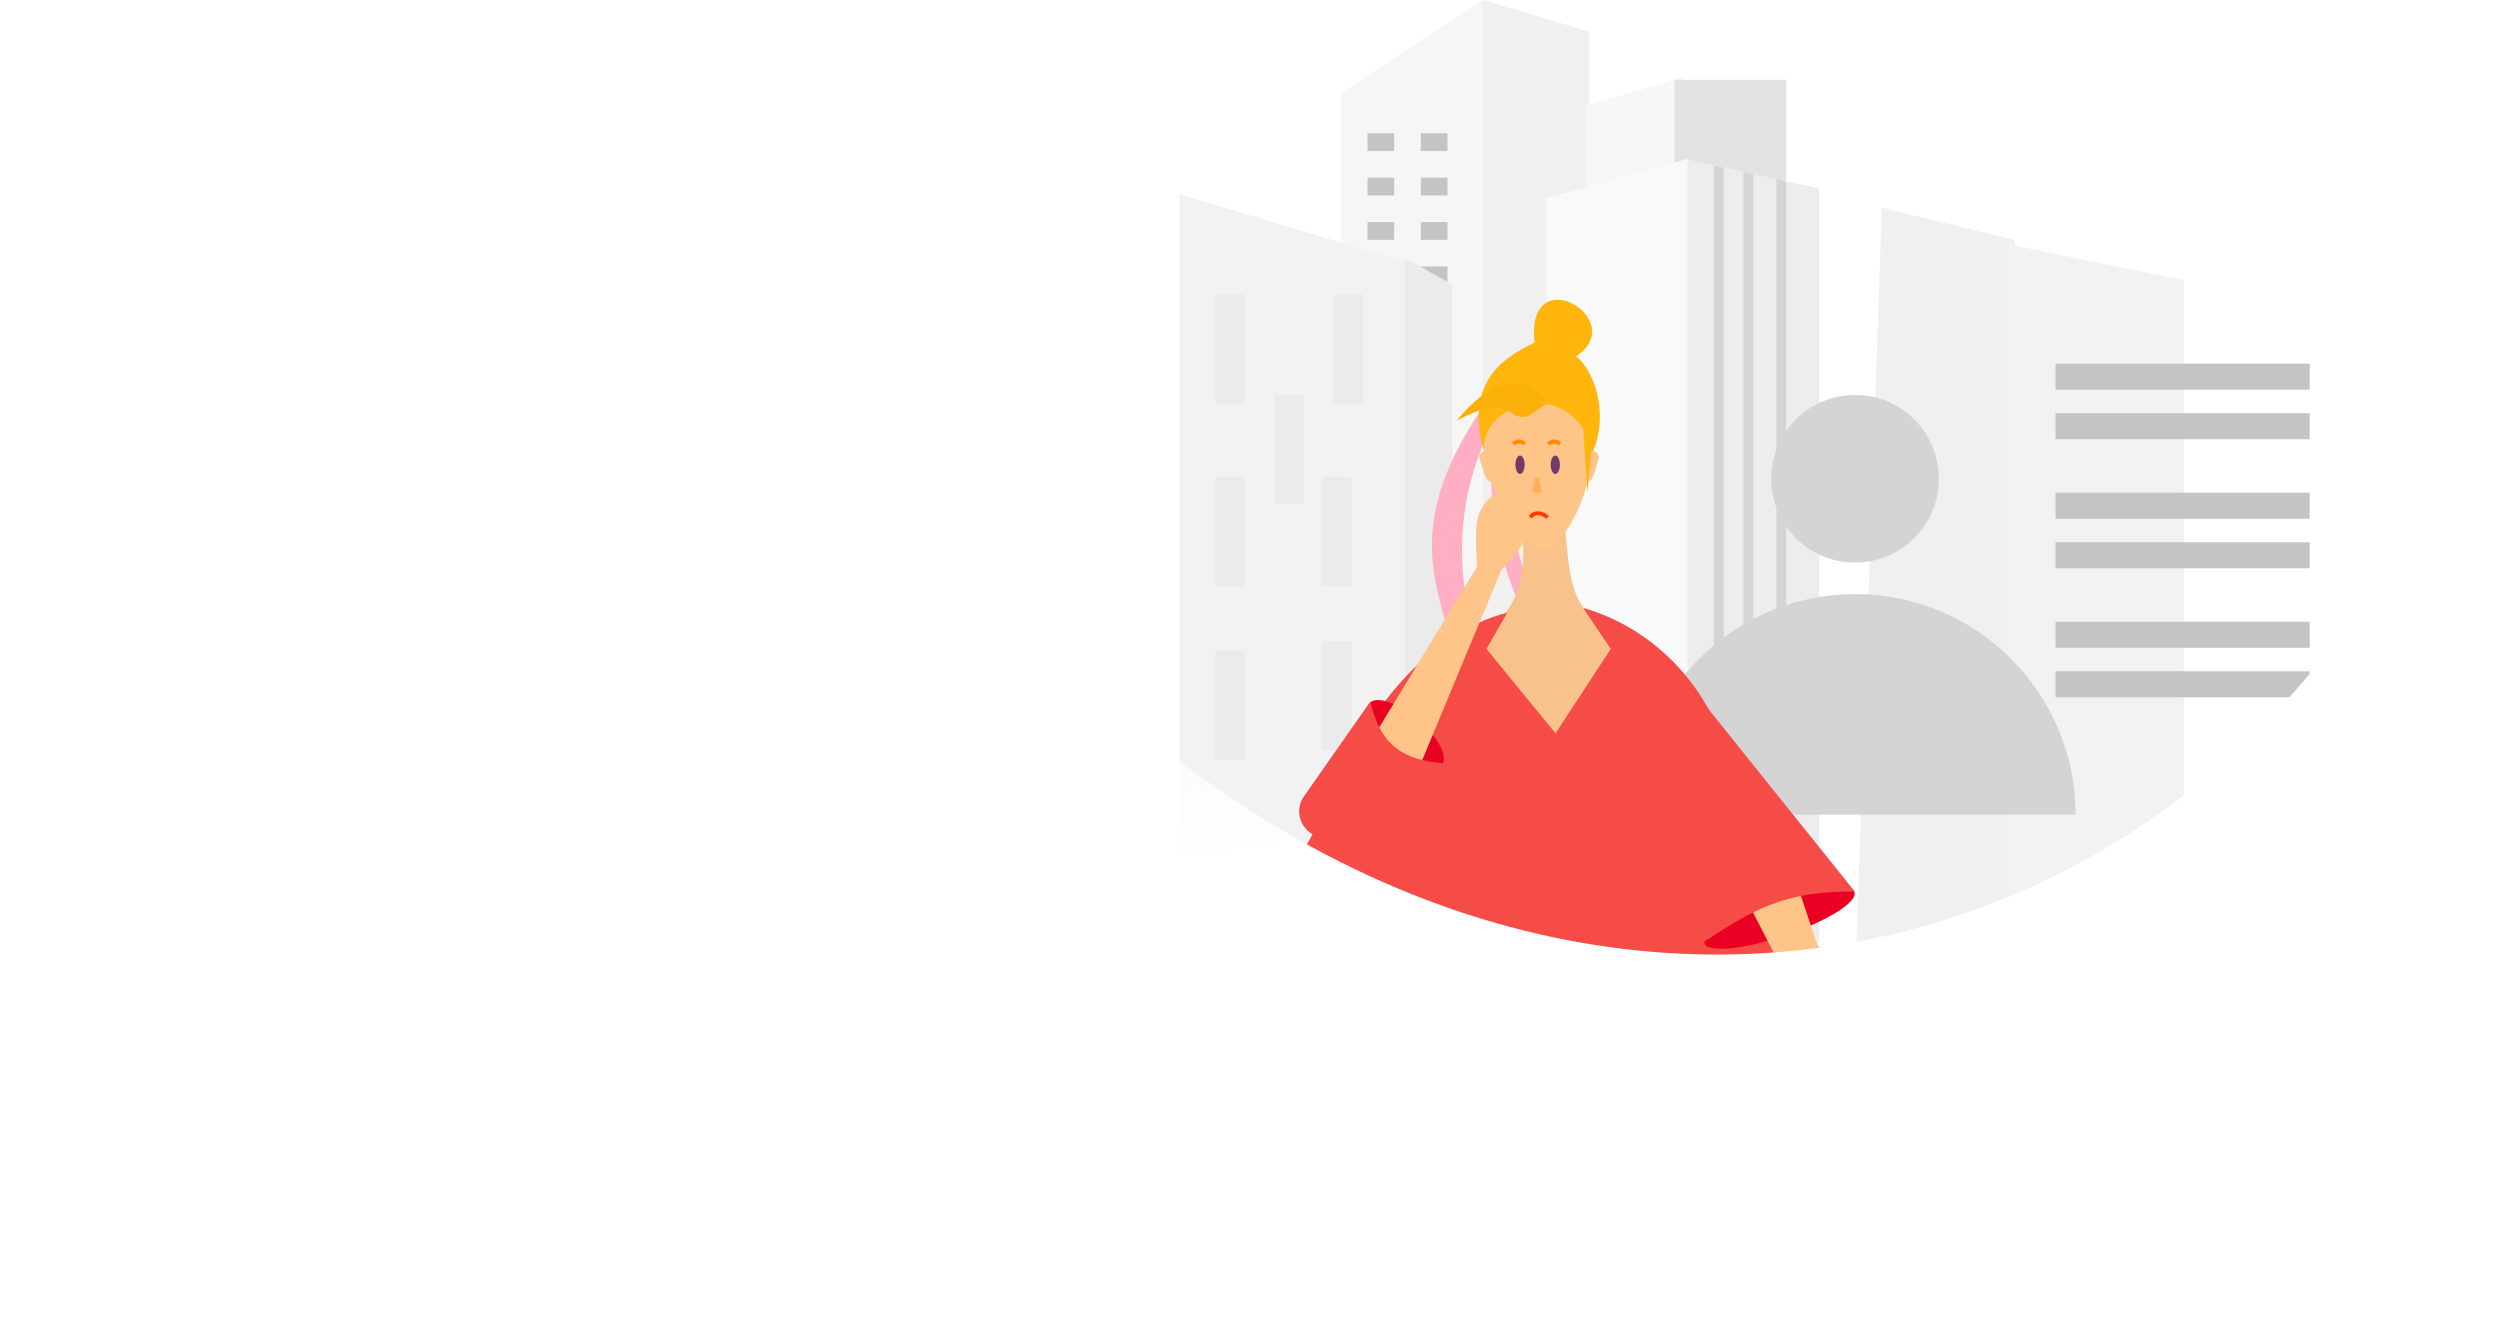
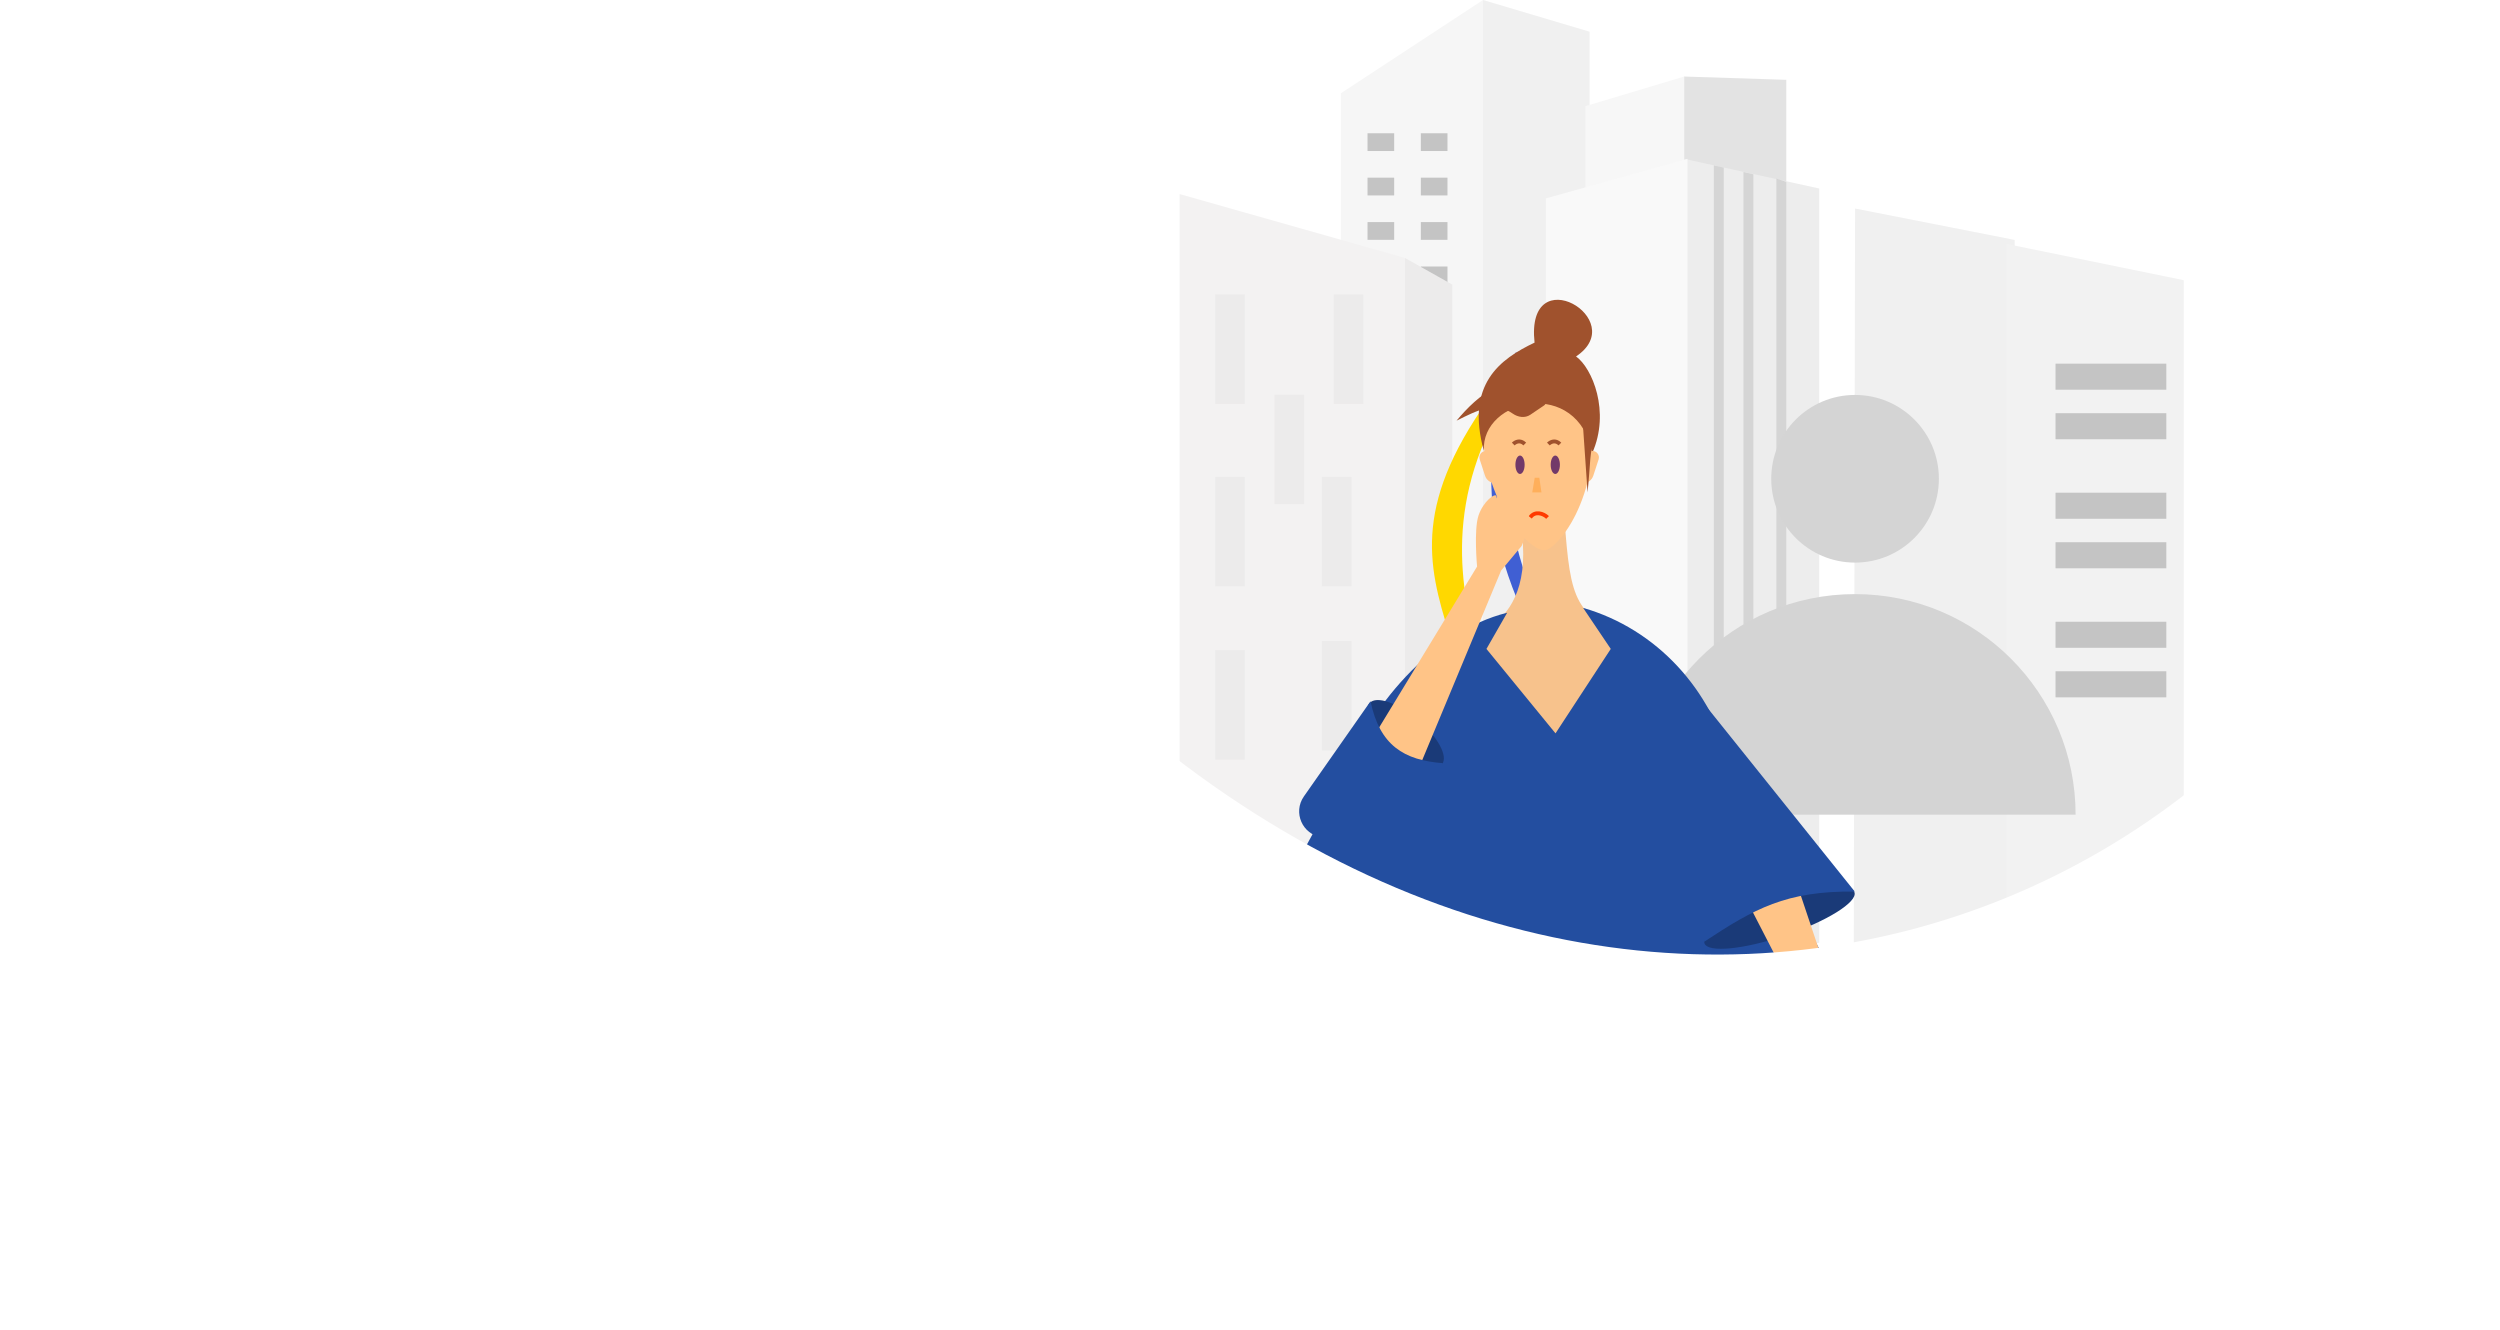
- <svg xmlns="http://www.w3.org/2000/svg" width="1918" height="1020" viewBox="0 0 1918 1020" fill="none">
-   <path d="M1028.72 71.561L1137.77 0V521.371H1028.72V71.561Z" fill="#F6F6F6" />
-   <path d="M1137.77 0L1219.55 24.334V517.963H1137.77V0Z" fill="#F0F0F0" />
-   <rect x="1049.17" y="102.23" width="20.446" height="13.631" fill="#C4C4C4" />
-   <rect x="1090.06" y="102.23" width="20.446" height="13.631" fill="#C4C4C4" />
-   <rect x="1090.06" y="136.306" width="20.446" height="13.631" fill="#C4C4C4" />
-   <rect x="1049.17" y="136.306" width="20.446" height="13.631" fill="#C4C4C4" />
-   <rect x="1049.17" y="170.383" width="20.446" height="13.631" fill="#C4C4C4" />
-   <rect x="1090.06" y="170.383" width="20.446" height="13.631" fill="#C4C4C4" />
-   <rect x="1090.06" y="204.459" width="20.446" height="13.631" fill="#C4C4C4" />
-   <rect x="1049.17" y="204.459" width="20.446" height="13.631" fill="#C4C4C4" />
-   <rect x="1049.17" y="238.536" width="20.446" height="13.631" fill="#C4C4C4" />
-   <rect x="1090.06" y="238.536" width="20.446" height="13.631" fill="#C4C4C4" />
-   <rect x="1090.06" y="272.612" width="20.446" height="13.631" fill="#C4C4C4" />
-   <rect x="1049.17" y="272.612" width="20.446" height="13.631" fill="#C4C4C4" />
-   <rect x="1049.17" y="306.689" width="20.446" height="13.631" fill="#C4C4C4" />
-   <rect x="1090.06" y="306.689" width="20.446" height="13.631" fill="#C4C4C4" />
-   <rect x="1090.06" y="340.765" width="20.446" height="13.631" fill="#C4C4C4" />
-   <rect x="1049.17" y="340.765" width="20.446" height="13.631" fill="#C4C4C4" />
-   <path d="M905 729.762V148.888L1080.09 201.377V729.762H905Z" fill="#F3F2F2" />
-   <path d="M1114.2 218.335L1077.81 197.878V729.762L1114.2 712.266V218.335Z" fill="#ECEBEB" />
-   <rect x="932.286" y="225.872" width="22.739" height="83.982" fill="#ECEBEB" />
-   <rect x="1023.24" y="225.872" width="22.739" height="83.982" fill="#ECEBEB" />
-   <rect x="977.764" y="302.855" width="22.739" height="83.982" fill="#ECEBEB" />
-   <rect x="932.286" y="365.841" width="22.739" height="83.982" fill="#ECEBEB" />
-   <rect x="1014.15" y="365.841" width="22.739" height="83.982" fill="#ECEBEB" />
-   <rect x="1014.15" y="491.814" width="22.739" height="83.982" fill="#ECEBEB" />
-   <rect x="932.286" y="498.812" width="22.739" height="83.982" fill="#ECEBEB" />
-   <path d="M1216.32 81.455L1292.11 58.717V129.459L1216.32 159.778V81.455Z" fill="#F7F7F7" />
-   <path d="M1284.53 126.933V61.243H1370.44V152.198L1284.53 126.933Z" fill="#E3E3E3" />
-   <path d="M1395.7 723.193L1289.59 753.512L1292.11 121.88L1395.7 144.618V723.193Z" fill="#EDEDED" />
-   <path d="M1186 152.198L1294.64 121.88V756.038L1186 728.246V152.198Z" fill="#F9F9F9" />
-   <path opacity="0.6" d="M1314.85 528.651V126.933L1322.43 128.591V528.651H1314.85Z" fill="#C4C4C4" />
-   <path opacity="0.6" d="M1337.59 528.651V131.986L1345.17 133.723V528.651H1337.59Z" fill="#C4C4C4" />
-   <path opacity="0.6" d="M1362.86 528.651V137.039L1370.44 139.565V528.651H1362.86Z" fill="#C4C4C4" />
-   <path d="M1545.66 184.079L1443.74 159.373L1422.13 786.279H1545.66V184.079Z" fill="#F0F0F0" />
-   <path d="M1539.48 783.191V187.167L1675.36 214.961V783.191H1539.48Z" fill="#F2F2F2" />
-   <path d="M1423.2 455.799C1329.54 455.799 1254 531.767 1254 625H1592.4C1592.4 531.767 1516.87 455.799 1423.2 455.799Z" fill="#D4D4D4" />
-   <path d="M1423.2 431.627C1458.72 431.627 1487.51 402.833 1487.51 367.314C1487.51 331.794 1458.72 303 1423.2 303C1387.68 303 1358.89 331.794 1358.89 367.314C1358.89 402.833 1387.68 431.627 1423.2 431.627Z" fill="#D4D4D4" />
-   <path d="M1772 477H1577V497H1772V477Z" fill="#C4C4C4" />
-   <path d="M1772 515H1577V535H1772V515Z" fill="#C4C4C4" />
-   <path d="M1772 279H1577V299H1772V279Z" fill="#C4C4C4" />
-   <path d="M1772 317H1577V337H1772V317Z" fill="#C4C4C4" />
-   <path d="M1772 378H1577V398H1772V378Z" fill="#C4C4C4" />
-   <path d="M1772 416H1577V436H1772V416Z" fill="#C4C4C4" />
-   <path d="M1237.85 557.752C1165.94 458.675 1139.47 399.684 1170.51 275.022L1162.95 270.257C1123.88 380.682 1146.05 447.356 1224.54 570.487L1224.13 554.384L1237.85 557.752Z" fill="#FFAEC3" />
-   <path d="M1119.32 671.865C1178.09 473.911 1006.01 457.86 1175.82 263.884L1182.68 265.568C1042.28 446.397 1195.84 537.908 1140.88 666.976L1134.31 652.271L1119.32 671.865Z" fill="#FFAEC3" />
-   <path d="M1276.32 607.627L1127.81 602.322L1112.04 490.748C1112.04 490.748 1180.85 490.748 1166.7 402.533L1200.3 398.997C1204.97 459.729 1207.43 475.598 1257.72 489.009C1275.02 517.024 1282.73 541.956 1276.32 607.627Z" fill="#F7C28C" />
-   <path d="M1184.1 422C1172.9 422.34 1129.65 378.943 1138.81 307.595H1221.51C1230.23 385.525 1191.37 423.947 1184.65 422.084C1184.46 422.032 1184.3 421.994 1184.1 422Z" fill="#FFC487" />
-   <path d="M1187.92 340.652C1189.55 339.055 1193.22 337.116 1196.76 340.652" stroke="#FF8B00" stroke-width="3" />
-   <path d="M1160.97 340.652C1162.6 339.055 1166.27 337.116 1169.81 340.652" stroke="#FF8B00" stroke-width="3" />
-   <path d="M1187.29 397C1184.14 393.854 1177.51 391.696 1173.97 397" stroke="#FF3A00" stroke-width="3" />
-   <ellipse cx="1193.22" cy="356.564" rx="3.536" ry="7.072" fill="#723969" />
-   <ellipse cx="1166.16" cy="356.564" rx="3.536" ry="7.072" fill="#723969" />
-   <path d="M1175.54 377.781L1177.43 366.5H1180.97L1182.62 377.781H1175.54Z" fill="#FFAF5B" />
-   <path d="M1138.42 345.956C1136.11 305.291 1210.91 289.379 1221.51 347.724C1235.66 315.899 1221.51 282.307 1209.14 273.466C1251.57 245.178 1170.24 197.44 1177.31 262.858C1150.79 275.494 1124.27 294.683 1138.42 345.956Z" fill="#FFB50C" />
-   <path d="M1117.45 322.744C1133.99 302.879 1158.05 282.745 1180.55 301.407C1181.72 302.381 1182.76 303.524 1183.71 304.717L1185.29 306.699C1186.38 308.067 1186.07 310.073 1184.62 311.054L1174.06 318.202C1169.99 320.959 1164.62 320.158 1160.59 317.333C1146.93 307.75 1134.02 314.507 1117.45 322.744Z" fill="#FAB008" />
-   <path d="M1140 345.956H1141.19L1147.25 370.709C1143.64 370.709 1140.43 368.383 1139.31 364.946L1135.25 352.508C1134.19 349.276 1136.6 345.956 1140 345.956Z" fill="#FFC487" />
-   <path d="M1221.69 345.956H1220.5L1214.44 370.709C1218.06 370.709 1221.26 368.383 1222.38 364.946L1226.45 352.508C1227.5 349.276 1225.09 345.956 1221.69 345.956Z" fill="#FFC487" />
-   <path d="M1217.98 377.781L1214.44 326.508L1223.28 340.652C1219.69 341.801 1220.16 357.57 1217.98 377.781Z" fill="#FFB50C" />
-   <path d="M1156.3 470.08L1140.4 497.846L1193.39 562.633L1235.78 497.846L1214.58 466.377C1270.84 482.542 1313.49 529.099 1327.54 586.875L1327.62 586.697L1328.03 588.93C1329.25 594.257 1330.24 599.677 1330.97 605.174L1414.47 763.5L967.469 712.5L1027.97 601.5C1048.92 542.825 1098.98 484.382 1156.3 470.08Z" fill="#F54C48" />
-   <ellipse rx="36.368" ry="14.22" transform="matrix(-0.764105 -0.645091 -0.645091 0.764105 1078.47 562.939)" fill="#E90022" />
-   <path d="M1133.21 434.648L1036.97 592.818C1043.24 614.662 1052.82 620.268 1076.9 617.38L1151.66 437.725L1167.42 418.826L1172.57 405.375C1172.57 405.375 1175.7 399.056 1173.9 397.096C1172.71 395.807 1171.53 394.699 1169.93 395.418L1164.21 401.702C1164.21 401.702 1167.65 390.164 1169.07 386.423C1170.49 382.682 1164.78 377.361 1163.42 380.946C1162.06 384.531 1159.36 391.605 1159.36 391.605C1159.36 391.605 1160.96 387.427 1162.73 382.751C1164.51 378.075 1157.71 375.826 1155.54 381.541C1153.37 387.256 1152.5 389.003 1152.5 389.003C1152.5 389.003 1154.8 383.498 1155.83 380.796C1156.85 378.094 1149.89 377.629 1148.06 382.462C1146.23 387.294 1144.34 389.829 1144.34 389.829C1144.34 389.829 1148.95 383.509 1148.1 380.644C1147.24 377.779 1137.79 384.699 1134.22 395.8C1130.66 406.901 1133.21 434.648 1133.21 434.648Z" fill="#FFC487" />
-   <path d="M1081.69 651.447L1014.05 642.312C999.203 640.307 991.751 623.293 1000.34 611.021L1051.47 538C1058.51 571.836 1077.06 583.256 1106.97 585.5L1081.69 651.447Z" fill="#F54C48" />
-   <ellipse rx="60.769" ry="14.22" transform="matrix(-0.946671 0.322202 0.322202 0.946671 1365.21 704.155)" fill="#E90022" />
-   <path d="M1424.28 814.352L1365.41 638.81C1344.67 629.518 1334.2 633.235 1320.89 653.504L1410.04 826.471L1414.33 850.7L1421.29 863.307C1421.29 863.307 1424.1 869.777 1426.76 869.66C1428.51 869.583 1430.12 869.395 1430.6 867.71L1429.49 859.285C1429.49 859.285 1436.09 869.357 1438.03 872.854C1439.98 876.35 1447.73 875.413 1445.86 872.062C1444 868.711 1440.33 862.084 1440.33 862.084C1440.33 862.084 1442.49 866.003 1444.93 870.374C1447.36 874.745 1453.46 870.996 1450.49 865.654C1447.52 860.312 1446.75 858.518 1446.75 858.518C1446.75 858.518 1449.47 863.828 1450.87 866.353C1452.28 868.879 1457.12 863.86 1454.61 859.343C1452.09 854.826 1451.37 851.747 1451.37 851.747C1451.37 851.747 1453.23 859.352 1455.97 860.542C1458.72 861.733 1459.51 850.051 1453.33 840.168C1447.14 830.285 1424.28 814.352 1424.28 814.352Z" fill="#FFC487" />
-   <path d="M1422.97 684L1297.47 527.5L1307.47 722.5C1345.76 697.203 1370.37 683.404 1422.97 684Z" fill="#F54C48" />
-   <path d="M867.157 553.5C517.613 256.301 57.698 428.36 0 624.592V1020H1918V160C1867.22 662.5 1314.67 934 867.157 553.5Z" fill="url(#paint0_linear)" />
+ <svg xmlns="http://www.w3.org/2000/svg" width="1918px" height="1020px" viewBox="0 0 1918 1020" version="1.1">
  <defs>
-     <linearGradient id="paint0_linear" x1="491.5" y1="1001" x2="373.5" y2="276.5" gradientUnits="userSpaceOnUse">
-       <stop offset="0.355" stop-color="white" />
-       <stop offset="0.775" stop-color="white" stop-opacity="0" />
+     <linearGradient x1="25.626%" y1="59.608%" x2="19.473%" y2="42.671%" id="linearGradient-1">
+       <stop stop-color="#FFFFFF" offset="35.454%" />
+       <stop stop-color="#FFFFFF" stop-opacity="0" offset="77.451%" />
    </linearGradient>
  </defs>
+   <g id="Page-1" stroke="none" stroke-width="1" fill="none" fill-rule="evenodd">
+     <g id="401">
+       <polygon id="Path" fill="#F6F6F6" fill-rule="nonzero" points="1028.72 71.561 1137.77 0 1137.77 521.371 1028.72 521.371" />
+       <polygon id="Path" fill="#F0F0F0" fill-rule="nonzero" points="1137.77 0 1219.55 24.334 1219.55 517.963 1137.77 517.963" />
+       <rect id="Rectangle" fill="#C4C4C4" fill-rule="nonzero" x="1049.17" y="102.23" width="20.446" height="13.631" />
+       <rect id="Rectangle" fill="#C4C4C4" fill-rule="nonzero" x="1090.06" y="102.23" width="20.446" height="13.631" />
+       <rect id="Rectangle" fill="#C4C4C4" fill-rule="nonzero" x="1090.06" y="136.306" width="20.446" height="13.631" />
+       <rect id="Rectangle" fill="#C4C4C4" fill-rule="nonzero" x="1049.17" y="136.306" width="20.446" height="13.631" />
+       <rect id="Rectangle" fill="#C4C4C4" fill-rule="nonzero" x="1049.17" y="170.383" width="20.446" height="13.631" />
+       <rect id="Rectangle" fill="#C4C4C4" fill-rule="nonzero" x="1090.06" y="170.383" width="20.446" height="13.631" />
+       <rect id="Rectangle" fill="#C4C4C4" fill-rule="nonzero" x="1090.06" y="204.459" width="20.446" height="13.631" />
+       <rect id="Rectangle" fill="#C4C4C4" fill-rule="nonzero" x="1049.17" y="204.459" width="20.446" height="13.631" />
+       <rect id="Rectangle" fill="#C4C4C4" fill-rule="nonzero" x="1049.17" y="238.536" width="20.446" height="13.631" />
+       <rect id="Rectangle" fill="#C4C4C4" fill-rule="nonzero" x="1090.06" y="238.536" width="20.446" height="13.631" />
+       <rect id="Rectangle" fill="#C4C4C4" fill-rule="nonzero" x="1090.06" y="272.612" width="20.446" height="13.631" />
+       <rect id="Rectangle" fill="#C4C4C4" fill-rule="nonzero" x="1049.17" y="272.612" width="20.446" height="13.631" />
+       <rect id="Rectangle" fill="#C4C4C4" fill-rule="nonzero" x="1049.17" y="306.689" width="20.446" height="13.631" />
+       <rect id="Rectangle" fill="#C4C4C4" fill-rule="nonzero" x="1090.06" y="306.689" width="20.446" height="13.631" />
+       <rect id="Rectangle" fill="#C4C4C4" fill-rule="nonzero" x="1090.06" y="340.765" width="20.446" height="13.631" />
+       <rect id="Rectangle" fill="#C4C4C4" fill-rule="nonzero" x="1049.17" y="340.765" width="20.446" height="13.631" />
+       <polygon id="Path" fill="#F3F2F2" fill-rule="nonzero" points="905 729.762 905 148.888 1077.81 197.878 1077.81 729.762" />
+       <polygon id="Path" fill="#ECEBEB" fill-rule="nonzero" points="1114.2 218.335 1077.81 197.878 1077.81 729.762 1114.2 712.266" />
+       <rect id="Rectangle" fill="#ECEBEB" fill-rule="nonzero" x="932.286" y="225.872" width="22.739" height="83.982" />
+       <rect id="Rectangle" fill="#ECEBEB" fill-rule="nonzero" x="1023.24" y="225.872" width="22.739" height="83.982" />
+       <rect id="Rectangle" fill="#ECEBEB" fill-rule="nonzero" x="977.764" y="302.855" width="22.739" height="83.982" />
+       <rect id="Rectangle" fill="#ECEBEB" fill-rule="nonzero" x="932.286" y="365.841" width="22.739" height="83.982" />
+       <rect id="Rectangle" fill="#ECEBEB" fill-rule="nonzero" x="1014.15" y="365.841" width="22.739" height="83.982" />
+       <rect id="Rectangle" fill="#ECEBEB" fill-rule="nonzero" x="1014.15" y="491.814" width="22.739" height="83.982" />
+       <rect id="Rectangle" fill="#ECEBEB" fill-rule="nonzero" x="932.286" y="498.812" width="22.739" height="83.982" />
+       <polygon id="Path" fill="#F7F7F7" fill-rule="nonzero" points="1216.32 81.455 1292.11 58.717 1292.11 129.459 1216.32 159.778" />
+       <polygon id="Path" fill="#E3E3E3" fill-rule="nonzero" points="1292.11 126.933 1292.11 58.717 1370.44 61.243 1370.44 152.198" />
+       <polygon id="Path" fill="#EDEDED" fill-rule="nonzero" points="1395.7 723.193 1289.59 753.512 1292.11 121.88 1395.7 144.618" />
+       <polygon id="Path" fill="#F9F9F9" fill-rule="nonzero" points="1186 152.198 1294.64 121.88 1294.64 756.038 1186 728.246" />
+       <polygon id="Path" fill="#C4C4C4" fill-rule="nonzero" opacity="0.6" points="1314.85 528.651 1314.85 126.933 1322.43 128.591 1322.43 528.651" />
+       <polygon id="Path" fill="#C4C4C4" fill-rule="nonzero" opacity="0.6" points="1337.59 528.651 1337.59 131.986 1345.17 133.723 1345.17 528.651" />
+       <polygon id="Path" fill="#C4C4C4" fill-rule="nonzero" opacity="0.6" points="1362.86 528.651 1362.86 137.039 1370.44 139.565 1370.44 528.651" />
+       <polygon id="Path" fill="#F0F0F0" fill-rule="nonzero" points="1545.66 184.079 1423.2 160 1422.13 786.279 1545.66 786.279" />
+       <polygon id="Path" fill="#F2F2F2" fill-rule="nonzero" points="1539.48 783.191 1539.48 187.167 1675.36 214.961 1675.36 783.191" />
+       <path d="M1423.2,455.799 C1329.54,455.799 1254,531.767 1254,625 L1592.4,625 C1592.4,531.767 1516.87,455.799 1423.2,455.799 Z" id="Path" fill="#D4D4D4" fill-rule="nonzero" />
+       <path d="M1423.2,431.627 C1458.72,431.627 1487.51,402.833 1487.51,367.314 C1487.51,331.794 1458.72,303 1423.2,303 C1387.68,303 1358.89,331.794 1358.89,367.314 C1358.89,402.833 1387.68,431.627 1423.2,431.627 Z" id="Path" fill="#D4D4D4" fill-rule="nonzero" />
+       <polygon id="Path" fill="#C4C4C4" fill-rule="nonzero" points="1662 477 1577 477 1577 497 1662 497" />
+       <polygon id="Path" fill="#C4C4C4" fill-rule="nonzero" points="1662 515 1577 515 1577 535 1662 535" />
+       <polygon id="Path" fill="#C4C4C4" fill-rule="nonzero" points="1662 279 1577 279 1577 299 1662 299" />
+       <polygon id="Path" fill="#C4C4C4" fill-rule="nonzero" points="1662 317 1577 317 1577 337 1662 337" />
+       <polygon id="Path" fill="#C4C4C4" fill-rule="nonzero" points="1662 378 1577 378 1577 398 1662 398" />
+       <polygon id="Path" fill="#C4C4C4" fill-rule="nonzero" points="1662 416 1577 416 1577 436 1662 436" />
+       <path d="M1237.85,557.752 C1165.94,458.675 1139.47,399.684 1170.51,275.022 L1162.95,270.257 C1123.88,380.682 1146.05,447.356 1224.54,570.487 L1224.13,554.384 L1237.85,557.752 Z" id="Path" fill="#405FD3" fill-rule="nonzero" />
+       <path d="M1119.32,671.865 C1178.09,473.911 1006.01,457.86 1175.82,263.884 L1182.68,265.568 C1042.28,446.397 1195.84,537.908 1140.88,666.976 L1134.31,652.271 L1119.32,671.865 Z" id="Path" fill="#FFD800" fill-rule="nonzero" />
+       <path d="M1276.32,607.627 L1127.81,602.322 L1112.04,490.748 C1112.04,490.748 1180.85,490.748 1166.7,402.533 L1200.3,398.997 C1204.97,459.729 1207.43,475.598 1257.72,489.009 C1275.02,517.024 1282.73,541.956 1276.32,607.627 Z" id="Path" fill="#F7C28C" fill-rule="nonzero" />
+       <path d="M1184.1,422 C1172.9,422.34 1129.65,378.943 1138.81,307.595 L1221.51,307.595 C1230.23,385.525 1191.37,423.947 1184.65,422.084 C1184.46,422.032 1184.3,421.994 1184.1,422 Z" id="Path" fill="#FFC487" fill-rule="nonzero" />
+       <path d="M1187.92,340.652 C1189.55,339.055 1193.22,337.116 1196.76,340.652" id="Path" stroke="#A0522D" stroke-width="3" />
+       <path d="M1160.97,340.652 C1162.6,339.055 1166.27,337.116 1169.81,340.652" id="Path" stroke="#A0522D" stroke-width="3" />
+       <path d="M1187.29,397 C1184.14,393.854 1177.51,391.696 1173.97,397" id="Path" stroke="#FF3A00" stroke-width="3" />
+       <ellipse id="Oval" fill="#723969" fill-rule="nonzero" cx="1193.22" cy="356.564" rx="3.536" ry="7.072" />
+       <ellipse id="Oval" fill="#723969" fill-rule="nonzero" cx="1166.16" cy="356.564" rx="3.536" ry="7.072" />
+       <polygon id="Path" fill="#FFAF5B" fill-rule="nonzero" points="1175.54 377.781 1177.43 366.5 1180.97 366.5 1182.62 377.781" />
+       <path d="M1138.42,345.956 C1136.11,305.291 1210.91,289.379 1221.51,347.724 C1235.66,315.899 1221.51,282.307 1209.14,273.466 C1251.57,245.178 1170.24,197.44 1177.31,262.858 C1150.79,275.494 1124.27,294.683 1138.42,345.956 Z" id="Path" fill="#A0522D" fill-rule="nonzero" />
+       <path d="M1117.45,322.744 C1133.99,302.879 1158.05,282.745 1180.55,301.407 C1181.72,302.381 1182.76,303.524 1183.71,304.717 L1185.29,306.699 C1186.38,308.067 1186.07,310.073 1184.62,311.054 L1174.06,318.202 C1169.99,320.959 1164.62,320.158 1160.59,317.333 C1146.93,307.75 1134.02,314.507 1117.45,322.744 Z" id="Path" fill="#A0522D" fill-rule="nonzero" />
+       <path d="M1140,345.956 L1141.19,345.956 L1147.25,370.709 C1143.64,370.709 1140.43,368.383 1139.31,364.946 L1135.25,352.508 C1134.19,349.276 1136.6,345.956 1140,345.956 Z" id="Path" fill="#FFC487" fill-rule="nonzero" />
+       <path d="M1221.69,345.956 L1220.5,345.956 L1214.44,370.709 C1218.06,370.709 1221.26,368.383 1222.38,364.946 L1226.45,352.508 C1227.5,349.276 1225.09,345.956 1221.69,345.956 Z" id="Path" fill="#FFC487" fill-rule="nonzero" />
+       <path d="M1217.98,377.781 L1214.44,326.508 L1223.28,340.652 C1219.69,341.801 1220.16,357.57 1217.98,377.781 Z" id="Path" fill="#A0522D" fill-rule="nonzero" />
+       <path d="M1156.3,470.08 L1140.4,497.846 L1193.39,562.633 L1235.78,497.846 L1214.58,466.377 C1270.84,482.542 1313.49,529.099 1327.54,586.875 L1327.62,586.697 L1328.03,588.93 C1329.25,594.257 1330.24,599.677 1330.97,605.174 L1414.47,763.5 L967.469,712.5 L1027.97,601.5 C1048.92,542.825 1098.98,484.382 1156.3,470.08 Z" id="Path" fill="#234EA0" fill-rule="nonzero" />
+       <ellipse id="Oval" fill="#1A3A78" fill-rule="nonzero" transform="translate(1078.47, 562.939) scale(-1, 1) rotate(-40.17253) translate(-1078.47, -562.939) " cx="1078.47" cy="562.939" rx="36.368" ry="14.22" />
+       <path d="M1133.21,434.648 L1036.97,592.818 C1043.24,614.662 1052.82,620.268 1076.9,617.38 L1151.66,437.725 L1167.42,418.826 L1172.57,405.375 C1172.57,405.375 1175.7,399.056 1173.9,397.096 C1172.71,395.807 1171.53,394.699 1169.93,395.418 L1164.21,401.702 C1164.21,401.702 1167.65,390.164 1169.07,386.423 C1170.49,382.682 1164.78,377.361 1163.42,380.946 C1162.06,384.531 1159.36,391.605 1159.36,391.605 C1159.36,391.605 1160.96,387.427 1162.73,382.751 C1164.51,378.075 1157.71,375.826 1155.54,381.541 C1153.37,387.256 1152.5,389.003 1152.5,389.003 C1152.5,389.003 1154.8,383.498 1155.83,380.796 C1156.85,378.094 1149.89,377.629 1148.06,382.462 C1146.23,387.294 1144.34,389.829 1144.34,389.829 C1144.34,389.829 1148.95,383.509 1148.1,380.644 C1147.24,377.779 1137.79,384.699 1134.22,395.8 C1130.66,406.901 1133.21,434.648 1133.21,434.648 Z" id="Path" fill="#FFC487" fill-rule="nonzero" />
+       <path d="M1081.69,651.447 L1014.05,642.312 C999.203,640.307 991.751,623.293 1000.34,611.021 L1051.47,538 C1058.51,571.836 1077.06,583.256 1106.97,585.5 L1081.69,651.447 Z" id="Path" fill="#234EA0" fill-rule="nonzero" />
+       <ellipse id="Oval" fill="#1A3A78" fill-rule="nonzero" transform="translate(1365.21, 704.155) scale(-1, 1) rotate(18.79614) translate(-1365.21, -704.155) " cx="1365.21" cy="704.155" rx="60.769" ry="14.22" />
+       <path d="M1424.28,814.352 L1365.41,638.81 C1344.67,629.518 1334.2,633.235 1320.89,653.504 L1410.04,826.471 L1414.33,850.7 L1421.29,863.307 C1421.29,863.307 1424.1,869.777 1426.76,869.66 C1428.51,869.583 1430.12,869.395 1430.6,867.71 L1429.49,859.285 C1429.49,859.285 1436.09,869.357 1438.03,872.854 C1439.98,876.35 1447.73,875.413 1445.86,872.062 C1444,868.711 1440.33,862.084 1440.33,862.084 C1440.33,862.084 1442.49,866.003 1444.93,870.374 C1447.36,874.745 1453.46,870.996 1450.49,865.654 C1447.52,860.312 1446.75,858.518 1446.75,858.518 C1446.75,858.518 1449.47,863.828 1450.87,866.353 C1452.28,868.879 1457.12,863.86 1454.61,859.343 C1452.09,854.826 1451.37,851.747 1451.37,851.747 C1451.37,851.747 1453.23,859.352 1455.97,860.542 C1458.72,861.733 1459.51,850.051 1453.33,840.168 C1447.14,830.285 1424.28,814.352 1424.28,814.352 Z" id="Path" fill="#FFC487" fill-rule="nonzero" />
+       <path d="M1422.97,684 L1297.47,527.5 L1307.47,722.5 C1345.76,697.203 1370.37,683.404 1422.97,684 Z" id="Path" fill="#234EA0" fill-rule="nonzero" />
+       <path d="M867.157,553.5 C517.613,256.301 57.698,428.36 0,624.592 L0,1020 L1918,1020 L1918,160 C1867.22,662.5 1314.67,934 867.157,553.5 Z" id="Path" fill="url(#linearGradient-1)" fill-rule="nonzero" />
+     </g>
+   </g>
</svg>
